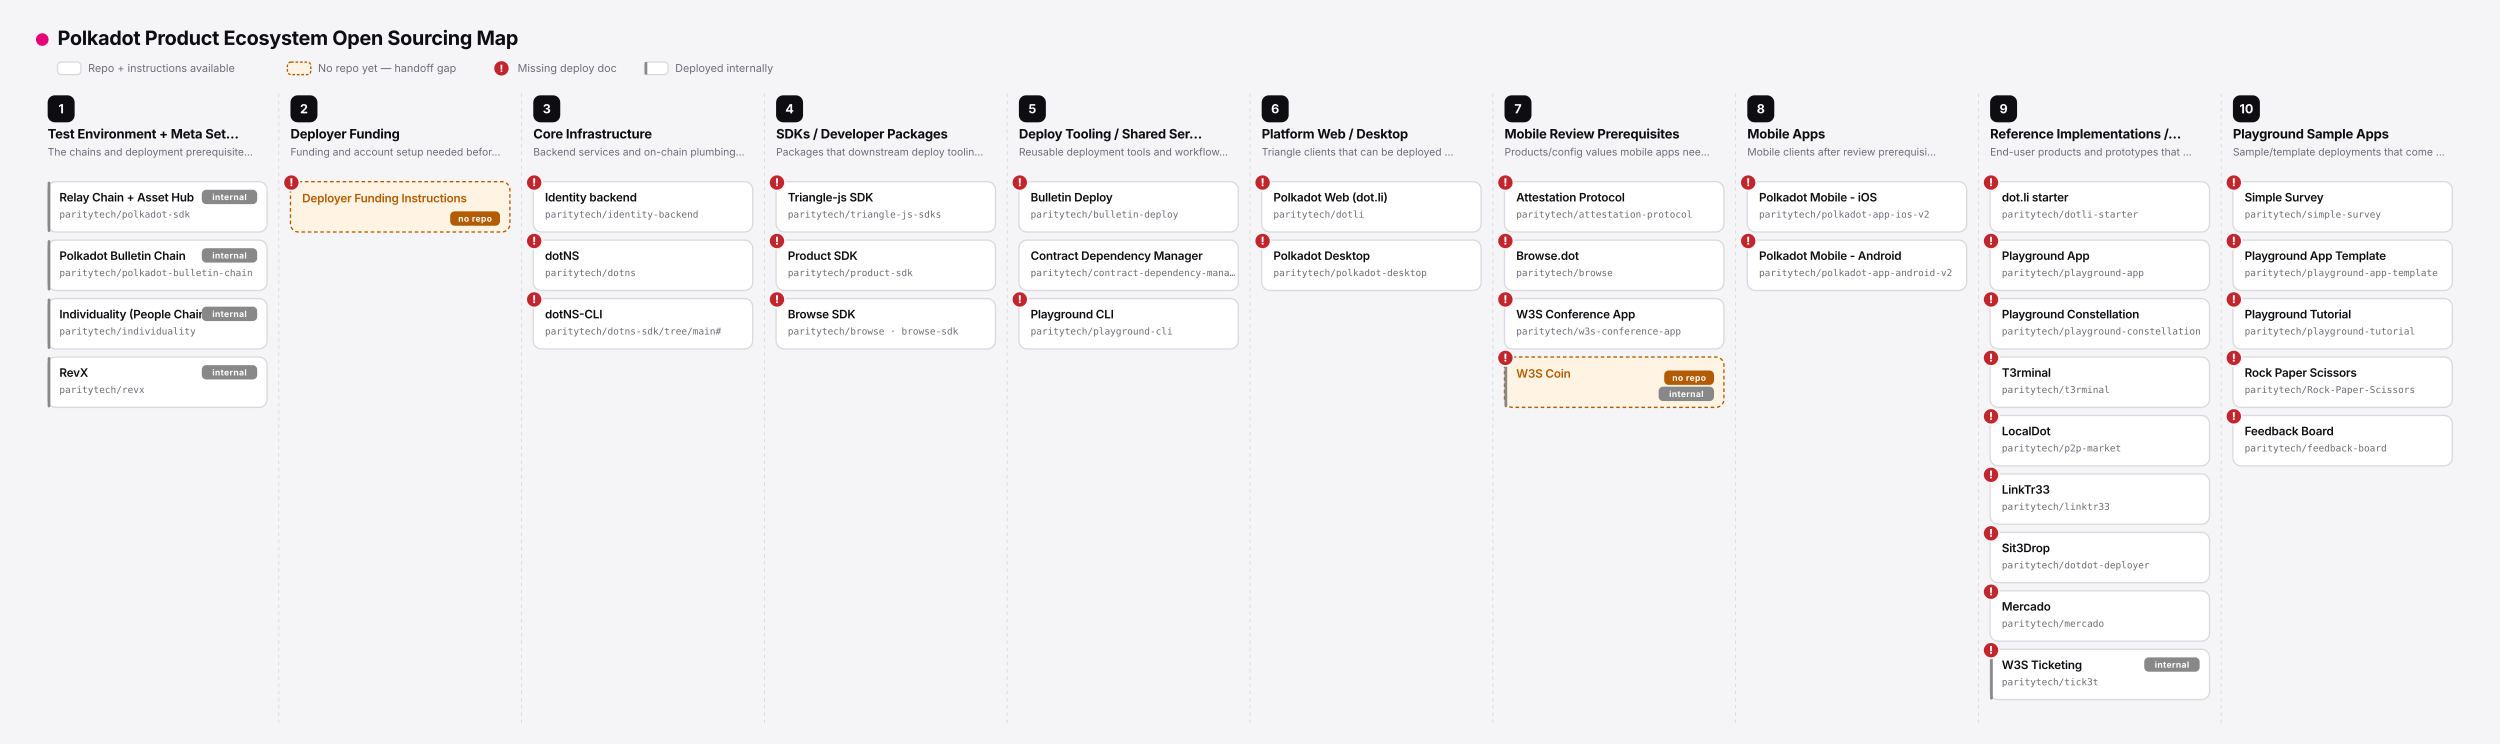
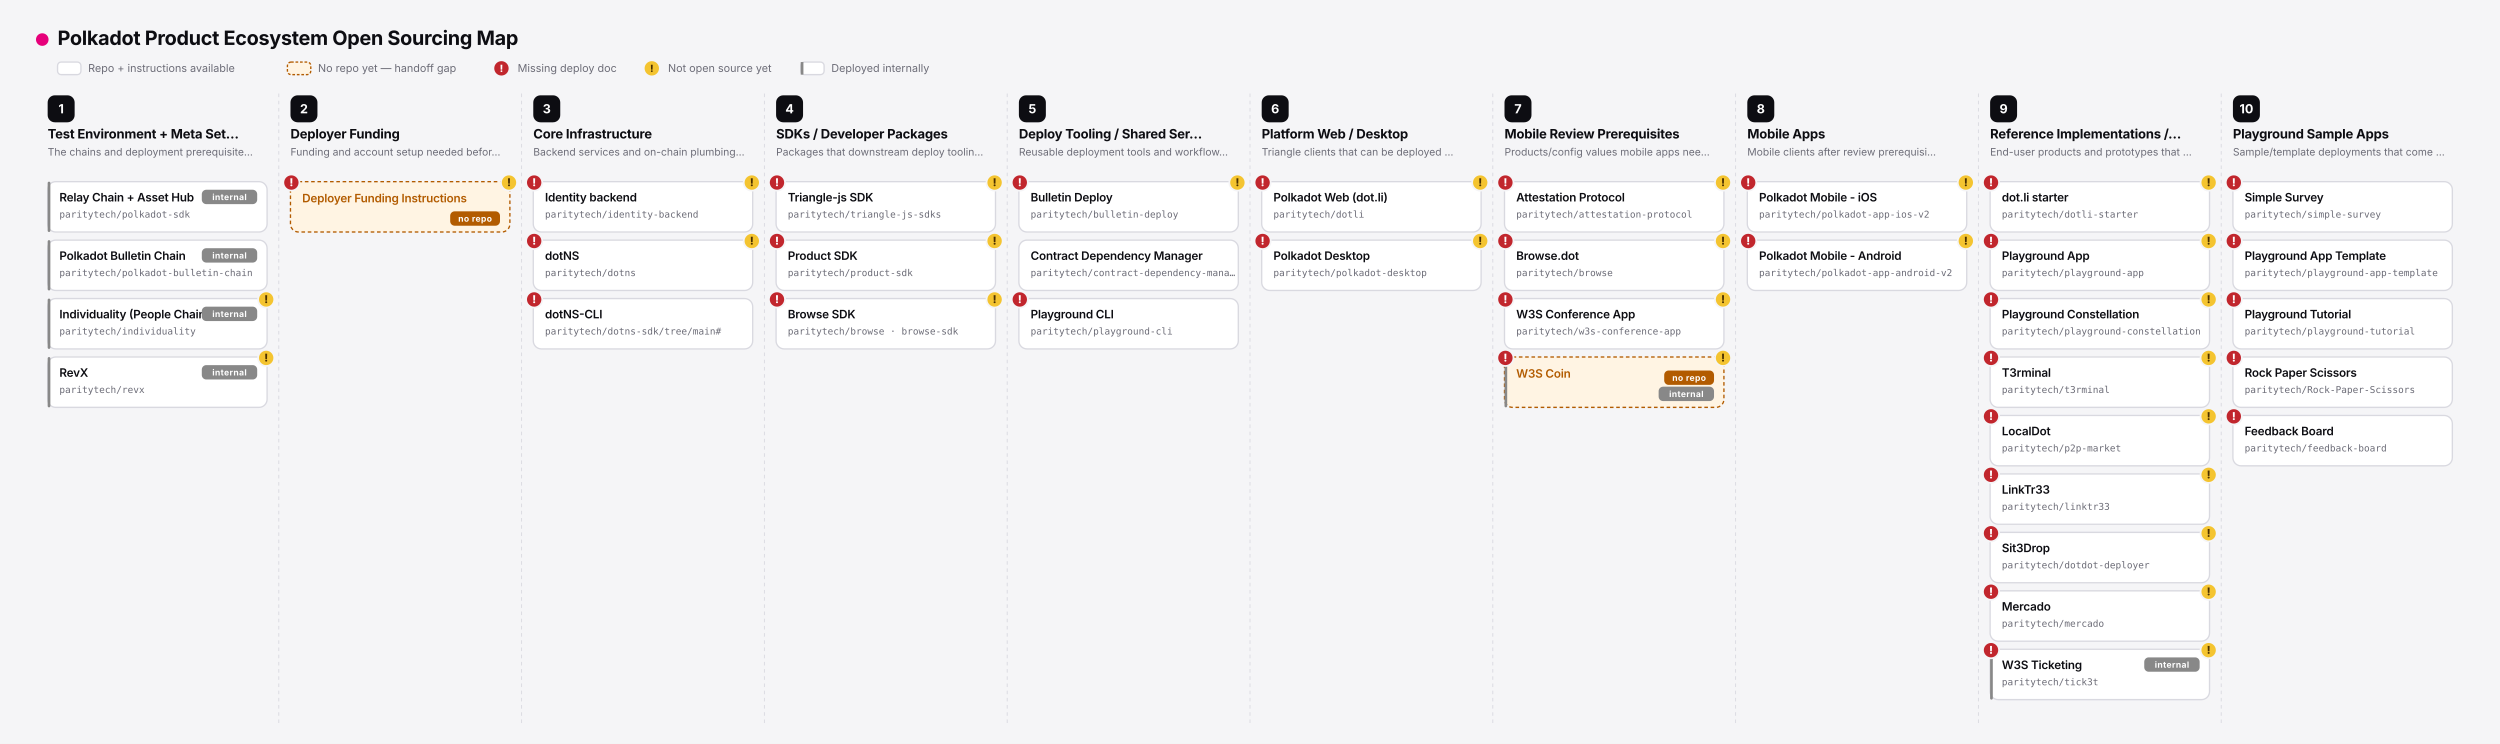
<svg xmlns="http://www.w3.org/2000/svg" xmlns:xlink="http://www.w3.org/1999/xlink" width="2780" height="827" viewBox="0 0 2780 827" font-family="-apple-system, BlinkMacSystemFont, 'Segoe UI', Inter, Roboto, Helvetica, Arial, sans-serif">
  <rect width="2780" height="827" fill="#f5f5f7" />
  <circle cx="47" cy="44" r="7" fill="#e6007a" />
  <text x="64" y="50" font-size="22" font-weight="700" fill="#0d0d12" letter-spacing="-0.3">Polkadot Product Ecosystem Open Sourcing Map</text>
  <rect x="64" y="69" width="26" height="14" rx="4" fill="#ffffff" stroke="#d9d9e0" stroke-width="1.5" />
  <text x="98" y="80" font-size="12" fill="#6b6b76">Repo + instructions available</text>
  <rect x="319.6" y="69" width="26" height="14" rx="4" fill="#fff4e3" stroke="#b25b00" stroke-width="1.5" stroke-dasharray="3 2" />
  <text x="353.6" y="80" font-size="12" fill="#6b6b76">No repo yet — handoff gap</text>
  <circle cx="557.6" cy="76" r="8" fill="#c1262d" />
  <text x="557.6" y="80" text-anchor="middle" font-size="11" font-weight="800" fill="#fff">!</text>
  <text x="575.6" y="80" font-size="12" fill="#6b6b76">Missing deploy doc</text>
-   <rect x="716.8" y="69" width="26" height="14" rx="4" fill="#ffffff" stroke="#d9d9e0" stroke-width="1.5" />
-   <rect x="716.8" y="69" width="3" height="14" fill="#888888" />
-   <text x="750.8" y="80" font-size="12" fill="#6b6b76">Deployed internally</text>
+   <circle cx="724.8" cy="76" r="8" fill="#f4c430" />
+   <text x="724.8" y="80" text-anchor="middle" font-size="11" font-weight="800" fill="#4a3000">!</text>
+   <text x="742.8" y="80" font-size="12" fill="#6b6b76">Not open source yet</text>
+   <rect x="890.4" y="69" width="26" height="14" rx="4" fill="#ffffff" stroke="#d9d9e0" stroke-width="1.5" />
+   <rect x="890.4" y="69" width="3" height="14" fill="#888888" />
+   <text x="924.4" y="80" font-size="12" fill="#6b6b76">Deployed internally</text>
  <line x1="310" y1="104" x2="310" y2="807" stroke="#d9d9e0" stroke-width="1" stroke-dasharray="4 4" />
  <rect x="53" y="106" width="30" height="30" rx="8" fill="#0d0d12" />
  <text x="68" y="126" text-anchor="middle" font-size="14" font-weight="700" fill="#fff">1</text>
  <text x="53" y="154" font-size="14.5" font-weight="700" fill="#0d0d12" letter-spacing="-0.2">Test Environment + Meta Set…</text>
  <text x="53" y="173" font-size="11.5" fill="#6b6b76">The chains and deployment prerequisite…</text>
  <a xlink:href="https://github.com/paritytech/polkadot-sdk" href="https://github.com/paritytech/polkadot-sdk" target="_blank">
    <rect x="53" y="202" width="244" height="56" rx="9" fill="#ffffff" stroke="#d9d9e0" stroke-width="1.5" />
    <rect x="53" y="202" width="3" height="56" rx="1.5" fill="#888888" />
    <text x="66" y="224" font-size="13" font-weight="600" fill="#0d0d12" letter-spacing="-0.2">Relay Chain + Asset Hub</text>
    <text x="66" y="242" font-size="10.5" font-family="ui-monospace, 'SF Mono', Menlo, monospace" fill="#6b6b76">paritytech/polkadot-sdk</text>
    <rect x="224.4" y="211" width="61.6" height="16" rx="5" fill="#888888" />
    <text x="255.2" y="222.5" text-anchor="middle" font-size="9.5" font-weight="700" fill="#fff" letter-spacing="0.4">internal</text>
  </a>
  <a xlink:href="https://github.com/paritytech/polkadot-bulletin-chain" href="https://github.com/paritytech/polkadot-bulletin-chain" target="_blank">
    <rect x="53" y="267" width="244" height="56" rx="9" fill="#ffffff" stroke="#d9d9e0" stroke-width="1.5" />
    <rect x="53" y="267" width="3" height="56" rx="1.5" fill="#888888" />
    <text x="66" y="289" font-size="13" font-weight="600" fill="#0d0d12" letter-spacing="-0.2">Polkadot Bulletin Chain</text>
    <text x="66" y="307" font-size="10.5" font-family="ui-monospace, 'SF Mono', Menlo, monospace" fill="#6b6b76">paritytech/polkadot-bulletin-chain</text>
    <rect x="224.4" y="276" width="61.6" height="16" rx="5" fill="#888888" />
    <text x="255.2" y="287.5" text-anchor="middle" font-size="9.5" font-weight="700" fill="#fff" letter-spacing="0.4">internal</text>
  </a>
  <a xlink:href="https://github.com/paritytech/individuality" href="https://github.com/paritytech/individuality" target="_blank">
    <rect x="53" y="332" width="244" height="56" rx="9" fill="#ffffff" stroke="#d9d9e0" stroke-width="1.5" />
    <rect x="53" y="332" width="3" height="56" rx="1.5" fill="#888888" />
+     <circle cx="296" cy="333" r="9" fill="#f4c430" stroke="#f5f5f7" stroke-width="2" />
+     <text x="296" y="337" text-anchor="middle" font-size="12" font-weight="800" fill="#4a3000">!</text>
    <text x="66" y="354" font-size="13" font-weight="600" fill="#0d0d12" letter-spacing="-0.2">Individuality (People Chain)</text>
    <text x="66" y="372" font-size="10.5" font-family="ui-monospace, 'SF Mono', Menlo, monospace" fill="#6b6b76">paritytech/individuality</text>
    <rect x="224.4" y="341" width="61.6" height="16" rx="5" fill="#888888" />
    <text x="255.2" y="352.5" text-anchor="middle" font-size="9.5" font-weight="700" fill="#fff" letter-spacing="0.4">internal</text>
  </a>
  <a xlink:href="https://github.com/paritytech/revx" href="https://github.com/paritytech/revx" target="_blank">
    <rect x="53" y="397" width="244" height="56" rx="9" fill="#ffffff" stroke="#d9d9e0" stroke-width="1.5" />
    <rect x="53" y="397" width="3" height="56" rx="1.5" fill="#888888" />
+     <circle cx="296" cy="398" r="9" fill="#f4c430" stroke="#f5f5f7" stroke-width="2" />
+     <text x="296" y="402" text-anchor="middle" font-size="12" font-weight="800" fill="#4a3000">!</text>
    <text x="66" y="419" font-size="13" font-weight="600" fill="#0d0d12" letter-spacing="-0.2">RevX</text>
    <text x="66" y="437" font-size="10.5" font-family="ui-monospace, 'SF Mono', Menlo, monospace" fill="#6b6b76">paritytech/revx</text>
    <rect x="224.4" y="406" width="61.6" height="16" rx="5" fill="#888888" />
    <text x="255.2" y="417.5" text-anchor="middle" font-size="9.5" font-weight="700" fill="#fff" letter-spacing="0.4">internal</text>
  </a>
  <line x1="580" y1="104" x2="580" y2="807" stroke="#d9d9e0" stroke-width="1" stroke-dasharray="4 4" />
  <rect x="323" y="106" width="30" height="30" rx="8" fill="#0d0d12" />
  <text x="338" y="126" text-anchor="middle" font-size="14" font-weight="700" fill="#fff">2</text>
  <text x="323" y="154" font-size="14.5" font-weight="700" fill="#0d0d12" letter-spacing="-0.2">Deployer Funding</text>
  <text x="323" y="173" font-size="11.5" fill="#6b6b76">Funding and account setup needed befor…</text>
  <rect x="323" y="202" width="244" height="56" rx="9" fill="#fff4e3" stroke="#b25b00" stroke-width="1.5" stroke-dasharray="4 3" />
  <circle cx="324" cy="203" r="9" fill="#c1262d" stroke="#f5f5f7" stroke-width="2" />
  <text x="324" y="207" text-anchor="middle" font-size="12" font-weight="800" fill="#fff">!</text>
+   <circle cx="566" cy="203" r="9" fill="#f4c430" stroke="#f5f5f7" stroke-width="2" />
+   <text x="566" y="207" text-anchor="middle" font-size="12" font-weight="800" fill="#4a3000">!</text>
  <text x="336" y="225" font-size="13" font-weight="600" fill="#b25b00" letter-spacing="-0.2">Deployer Funding Instructions</text>
  <rect x="500.6" y="235" width="55.4" height="16" rx="5" fill="#b25b00" />
  <text x="528.3" y="246.5" text-anchor="middle" font-size="9.5" font-weight="700" fill="#fff" letter-spacing="0.4">no repo</text>
  <line x1="850" y1="104" x2="850" y2="807" stroke="#d9d9e0" stroke-width="1" stroke-dasharray="4 4" />
  <rect x="593" y="106" width="30" height="30" rx="8" fill="#0d0d12" />
  <text x="608" y="126" text-anchor="middle" font-size="14" font-weight="700" fill="#fff">3</text>
  <text x="593" y="154" font-size="14.5" font-weight="700" fill="#0d0d12" letter-spacing="-0.2">Core Infrastructure</text>
  <text x="593" y="173" font-size="11.5" fill="#6b6b76">Backend services and on-chain plumbing…</text>
  <a xlink:href="https://github.com/paritytech/identity-backend" href="https://github.com/paritytech/identity-backend" target="_blank">
    <rect x="593" y="202" width="244" height="56" rx="9" fill="#ffffff" stroke="#d9d9e0" stroke-width="1.5" />
    <circle cx="594" cy="203" r="9" fill="#c1262d" stroke="#f5f5f7" stroke-width="2" />
    <text x="594" y="207" text-anchor="middle" font-size="12" font-weight="800" fill="#fff">!</text>
+     <circle cx="836" cy="203" r="9" fill="#f4c430" stroke="#f5f5f7" stroke-width="2" />
+     <text x="836" y="207" text-anchor="middle" font-size="12" font-weight="800" fill="#4a3000">!</text>
    <text x="606" y="224" font-size="13" font-weight="600" fill="#0d0d12" letter-spacing="-0.2">Identity backend</text>
    <text x="606" y="242" font-size="10.5" font-family="ui-monospace, 'SF Mono', Menlo, monospace" fill="#6b6b76">paritytech/identity-backend</text>
  </a>
  <a xlink:href="https://github.com/paritytech/dotns" href="https://github.com/paritytech/dotns" target="_blank">
    <rect x="593" y="267" width="244" height="56" rx="9" fill="#ffffff" stroke="#d9d9e0" stroke-width="1.5" />
    <circle cx="594" cy="268" r="9" fill="#c1262d" stroke="#f5f5f7" stroke-width="2" />
    <text x="594" y="272" text-anchor="middle" font-size="12" font-weight="800" fill="#fff">!</text>
+     <circle cx="836" cy="268" r="9" fill="#f4c430" stroke="#f5f5f7" stroke-width="2" />
+     <text x="836" y="272" text-anchor="middle" font-size="12" font-weight="800" fill="#4a3000">!</text>
    <text x="606" y="289" font-size="13" font-weight="600" fill="#0d0d12" letter-spacing="-0.2">dotNS</text>
    <text x="606" y="307" font-size="10.5" font-family="ui-monospace, 'SF Mono', Menlo, monospace" fill="#6b6b76">paritytech/dotns</text>
  </a>
  <a xlink:href="https://github.com/paritytech/dotns-sdk/tree/main#" href="https://github.com/paritytech/dotns-sdk/tree/main#" target="_blank">
    <rect x="593" y="332" width="244" height="56" rx="9" fill="#ffffff" stroke="#d9d9e0" stroke-width="1.5" />
    <circle cx="594" cy="333" r="9" fill="#c1262d" stroke="#f5f5f7" stroke-width="2" />
    <text x="594" y="337" text-anchor="middle" font-size="12" font-weight="800" fill="#fff">!</text>
    <text x="606" y="354" font-size="13" font-weight="600" fill="#0d0d12" letter-spacing="-0.2">dotNS-CLI</text>
    <text x="606" y="372" font-size="10.5" font-family="ui-monospace, 'SF Mono', Menlo, monospace" fill="#6b6b76">paritytech/dotns-sdk/tree/main#</text>
  </a>
  <line x1="1120" y1="104" x2="1120" y2="807" stroke="#d9d9e0" stroke-width="1" stroke-dasharray="4 4" />
  <rect x="863" y="106" width="30" height="30" rx="8" fill="#0d0d12" />
  <text x="878" y="126" text-anchor="middle" font-size="14" font-weight="700" fill="#fff">4</text>
  <text x="863" y="154" font-size="14.5" font-weight="700" fill="#0d0d12" letter-spacing="-0.2">SDKs / Developer Packages</text>
  <text x="863" y="173" font-size="11.5" fill="#6b6b76">Packages that downstream deploy toolin…</text>
  <a xlink:href="https://github.com/paritytech/triangle-js-sdks" href="https://github.com/paritytech/triangle-js-sdks" target="_blank">
    <rect x="863" y="202" width="244" height="56" rx="9" fill="#ffffff" stroke="#d9d9e0" stroke-width="1.5" />
    <circle cx="864" cy="203" r="9" fill="#c1262d" stroke="#f5f5f7" stroke-width="2" />
    <text x="864" y="207" text-anchor="middle" font-size="12" font-weight="800" fill="#fff">!</text>
+     <circle cx="1106" cy="203" r="9" fill="#f4c430" stroke="#f5f5f7" stroke-width="2" />
+     <text x="1106" y="207" text-anchor="middle" font-size="12" font-weight="800" fill="#4a3000">!</text>
    <text x="876" y="224" font-size="13" font-weight="600" fill="#0d0d12" letter-spacing="-0.2">Triangle-js SDK</text>
    <text x="876" y="242" font-size="10.5" font-family="ui-monospace, 'SF Mono', Menlo, monospace" fill="#6b6b76">paritytech/triangle-js-sdks</text>
  </a>
  <a xlink:href="https://github.com/paritytech/product-sdk" href="https://github.com/paritytech/product-sdk" target="_blank">
    <rect x="863" y="267" width="244" height="56" rx="9" fill="#ffffff" stroke="#d9d9e0" stroke-width="1.5" />
    <circle cx="864" cy="268" r="9" fill="#c1262d" stroke="#f5f5f7" stroke-width="2" />
    <text x="864" y="272" text-anchor="middle" font-size="12" font-weight="800" fill="#fff">!</text>
+     <circle cx="1106" cy="268" r="9" fill="#f4c430" stroke="#f5f5f7" stroke-width="2" />
+     <text x="1106" y="272" text-anchor="middle" font-size="12" font-weight="800" fill="#4a3000">!</text>
    <text x="876" y="289" font-size="13" font-weight="600" fill="#0d0d12" letter-spacing="-0.2">Product SDK</text>
    <text x="876" y="307" font-size="10.5" font-family="ui-monospace, 'SF Mono', Menlo, monospace" fill="#6b6b76">paritytech/product-sdk</text>
  </a>
  <a xlink:href="https://github.com/paritytech/browse/tree/main/packages/browse-sdk" href="https://github.com/paritytech/browse/tree/main/packages/browse-sdk" target="_blank">
    <rect x="863" y="332" width="244" height="56" rx="9" fill="#ffffff" stroke="#d9d9e0" stroke-width="1.5" />
    <circle cx="864" cy="333" r="9" fill="#c1262d" stroke="#f5f5f7" stroke-width="2" />
    <text x="864" y="337" text-anchor="middle" font-size="12" font-weight="800" fill="#fff">!</text>
+     <circle cx="1106" cy="333" r="9" fill="#f4c430" stroke="#f5f5f7" stroke-width="2" />
+     <text x="1106" y="337" text-anchor="middle" font-size="12" font-weight="800" fill="#4a3000">!</text>
    <text x="876" y="354" font-size="13" font-weight="600" fill="#0d0d12" letter-spacing="-0.2">Browse SDK</text>
    <text x="876" y="372" font-size="10.5" font-family="ui-monospace, 'SF Mono', Menlo, monospace" fill="#6b6b76">paritytech/browse · browse-sdk</text>
  </a>
  <line x1="1390" y1="104" x2="1390" y2="807" stroke="#d9d9e0" stroke-width="1" stroke-dasharray="4 4" />
  <rect x="1133" y="106" width="30" height="30" rx="8" fill="#0d0d12" />
  <text x="1148" y="126" text-anchor="middle" font-size="14" font-weight="700" fill="#fff">5</text>
  <text x="1133" y="154" font-size="14.5" font-weight="700" fill="#0d0d12" letter-spacing="-0.2">Deploy Tooling / Shared Ser…</text>
  <text x="1133" y="173" font-size="11.5" fill="#6b6b76">Reusable deployment tools and workflow…</text>
  <a xlink:href="https://github.com/paritytech/bulletin-deploy" href="https://github.com/paritytech/bulletin-deploy" target="_blank">
    <rect x="1133" y="202" width="244" height="56" rx="9" fill="#ffffff" stroke="#d9d9e0" stroke-width="1.5" />
    <circle cx="1134" cy="203" r="9" fill="#c1262d" stroke="#f5f5f7" stroke-width="2" />
    <text x="1134" y="207" text-anchor="middle" font-size="12" font-weight="800" fill="#fff">!</text>
+     <circle cx="1376" cy="203" r="9" fill="#f4c430" stroke="#f5f5f7" stroke-width="2" />
+     <text x="1376" y="207" text-anchor="middle" font-size="12" font-weight="800" fill="#4a3000">!</text>
    <text x="1146" y="224" font-size="13" font-weight="600" fill="#0d0d12" letter-spacing="-0.2">Bulletin Deploy</text>
    <text x="1146" y="242" font-size="10.5" font-family="ui-monospace, 'SF Mono', Menlo, monospace" fill="#6b6b76">paritytech/bulletin-deploy</text>
  </a>
  <a xlink:href="https://github.com/paritytech/contract-dependency-manager/blob/main/DEPLOY_DOC.md" href="https://github.com/paritytech/contract-dependency-manager/blob/main/DEPLOY_DOC.md" target="_blank">
    <rect x="1133" y="267" width="244" height="56" rx="9" fill="#ffffff" stroke="#d9d9e0" stroke-width="1.5" />
    <text x="1146" y="289" font-size="13" font-weight="600" fill="#0d0d12" letter-spacing="-0.2">Contract Dependency Manager</text>
    <text x="1146" y="307" font-size="10.5" font-family="ui-monospace, 'SF Mono', Menlo, monospace" fill="#6b6b76">paritytech/contract-dependency-mana…</text>
  </a>
  <a xlink:href="https://github.com/paritytech/playground-cli" href="https://github.com/paritytech/playground-cli" target="_blank">
    <rect x="1133" y="332" width="244" height="56" rx="9" fill="#ffffff" stroke="#d9d9e0" stroke-width="1.5" />
    <circle cx="1134" cy="333" r="9" fill="#c1262d" stroke="#f5f5f7" stroke-width="2" />
    <text x="1134" y="337" text-anchor="middle" font-size="12" font-weight="800" fill="#fff">!</text>
    <text x="1146" y="354" font-size="13" font-weight="600" fill="#0d0d12" letter-spacing="-0.2">Playground CLI</text>
    <text x="1146" y="372" font-size="10.5" font-family="ui-monospace, 'SF Mono', Menlo, monospace" fill="#6b6b76">paritytech/playground-cli</text>
  </a>
  <line x1="1660" y1="104" x2="1660" y2="807" stroke="#d9d9e0" stroke-width="1" stroke-dasharray="4 4" />
  <rect x="1403" y="106" width="30" height="30" rx="8" fill="#0d0d12" />
  <text x="1418" y="126" text-anchor="middle" font-size="14" font-weight="700" fill="#fff">6</text>
  <text x="1403" y="154" font-size="14.5" font-weight="700" fill="#0d0d12" letter-spacing="-0.2">Platform Web / Desktop</text>
  <text x="1403" y="173" font-size="11.5" fill="#6b6b76">Triangle clients that can be deployed …</text>
  <a xlink:href="https://github.com/paritytech/dotli" href="https://github.com/paritytech/dotli" target="_blank">
    <rect x="1403" y="202" width="244" height="56" rx="9" fill="#ffffff" stroke="#d9d9e0" stroke-width="1.5" />
    <circle cx="1404" cy="203" r="9" fill="#c1262d" stroke="#f5f5f7" stroke-width="2" />
    <text x="1404" y="207" text-anchor="middle" font-size="12" font-weight="800" fill="#fff">!</text>
+     <circle cx="1646" cy="203" r="9" fill="#f4c430" stroke="#f5f5f7" stroke-width="2" />
+     <text x="1646" y="207" text-anchor="middle" font-size="12" font-weight="800" fill="#4a3000">!</text>
    <text x="1416" y="224" font-size="13" font-weight="600" fill="#0d0d12" letter-spacing="-0.2">Polkadot Web (dot.li)</text>
    <text x="1416" y="242" font-size="10.5" font-family="ui-monospace, 'SF Mono', Menlo, monospace" fill="#6b6b76">paritytech/dotli</text>
  </a>
  <a xlink:href="https://github.com/paritytech/polkadot-desktop" href="https://github.com/paritytech/polkadot-desktop" target="_blank">
    <rect x="1403" y="267" width="244" height="56" rx="9" fill="#ffffff" stroke="#d9d9e0" stroke-width="1.5" />
    <circle cx="1404" cy="268" r="9" fill="#c1262d" stroke="#f5f5f7" stroke-width="2" />
    <text x="1404" y="272" text-anchor="middle" font-size="12" font-weight="800" fill="#fff">!</text>
+     <circle cx="1646" cy="268" r="9" fill="#f4c430" stroke="#f5f5f7" stroke-width="2" />
+     <text x="1646" y="272" text-anchor="middle" font-size="12" font-weight="800" fill="#4a3000">!</text>
    <text x="1416" y="289" font-size="13" font-weight="600" fill="#0d0d12" letter-spacing="-0.2">Polkadot Desktop</text>
    <text x="1416" y="307" font-size="10.5" font-family="ui-monospace, 'SF Mono', Menlo, monospace" fill="#6b6b76">paritytech/polkadot-desktop</text>
  </a>
  <line x1="1930" y1="104" x2="1930" y2="807" stroke="#d9d9e0" stroke-width="1" stroke-dasharray="4 4" />
  <rect x="1673" y="106" width="30" height="30" rx="8" fill="#0d0d12" />
  <text x="1688" y="126" text-anchor="middle" font-size="14" font-weight="700" fill="#fff">7</text>
  <text x="1673" y="154" font-size="14.5" font-weight="700" fill="#0d0d12" letter-spacing="-0.2">Mobile Review Prerequisites</text>
  <text x="1673" y="173" font-size="11.5" fill="#6b6b76">Products/config values mobile apps nee…</text>
  <a xlink:href="https://github.com/paritytech/attestation-protocol" href="https://github.com/paritytech/attestation-protocol" target="_blank">
    <rect x="1673" y="202" width="244" height="56" rx="9" fill="#ffffff" stroke="#d9d9e0" stroke-width="1.5" />
    <circle cx="1674" cy="203" r="9" fill="#c1262d" stroke="#f5f5f7" stroke-width="2" />
    <text x="1674" y="207" text-anchor="middle" font-size="12" font-weight="800" fill="#fff">!</text>
+     <circle cx="1916" cy="203" r="9" fill="#f4c430" stroke="#f5f5f7" stroke-width="2" />
+     <text x="1916" y="207" text-anchor="middle" font-size="12" font-weight="800" fill="#4a3000">!</text>
    <text x="1686" y="224" font-size="13" font-weight="600" fill="#0d0d12" letter-spacing="-0.2">Attestation Protocol</text>
    <text x="1686" y="242" font-size="10.5" font-family="ui-monospace, 'SF Mono', Menlo, monospace" fill="#6b6b76">paritytech/attestation-protocol</text>
  </a>
  <a xlink:href="https://github.com/paritytech/browse" href="https://github.com/paritytech/browse" target="_blank">
    <rect x="1673" y="267" width="244" height="56" rx="9" fill="#ffffff" stroke="#d9d9e0" stroke-width="1.5" />
    <circle cx="1674" cy="268" r="9" fill="#c1262d" stroke="#f5f5f7" stroke-width="2" />
    <text x="1674" y="272" text-anchor="middle" font-size="12" font-weight="800" fill="#fff">!</text>
+     <circle cx="1916" cy="268" r="9" fill="#f4c430" stroke="#f5f5f7" stroke-width="2" />
+     <text x="1916" y="272" text-anchor="middle" font-size="12" font-weight="800" fill="#4a3000">!</text>
    <text x="1686" y="289" font-size="13" font-weight="600" fill="#0d0d12" letter-spacing="-0.2">Browse.dot</text>
    <text x="1686" y="307" font-size="10.5" font-family="ui-monospace, 'SF Mono', Menlo, monospace" fill="#6b6b76">paritytech/browse</text>
  </a>
  <a xlink:href="https://github.com/paritytech/w3s-conference-app" href="https://github.com/paritytech/w3s-conference-app" target="_blank">
    <rect x="1673" y="332" width="244" height="56" rx="9" fill="#ffffff" stroke="#d9d9e0" stroke-width="1.5" />
    <circle cx="1674" cy="333" r="9" fill="#c1262d" stroke="#f5f5f7" stroke-width="2" />
    <text x="1674" y="337" text-anchor="middle" font-size="12" font-weight="800" fill="#fff">!</text>
+     <circle cx="1916" cy="333" r="9" fill="#f4c430" stroke="#f5f5f7" stroke-width="2" />
+     <text x="1916" y="337" text-anchor="middle" font-size="12" font-weight="800" fill="#4a3000">!</text>
    <text x="1686" y="354" font-size="13" font-weight="600" fill="#0d0d12" letter-spacing="-0.2">W3S Conference App</text>
    <text x="1686" y="372" font-size="10.5" font-family="ui-monospace, 'SF Mono', Menlo, monospace" fill="#6b6b76">paritytech/w3s-conference-app</text>
  </a>
  <rect x="1673" y="397" width="244" height="56" rx="9" fill="#fff4e3" stroke="#b25b00" stroke-width="1.5" stroke-dasharray="4 3" />
  <rect x="1673" y="397" width="3" height="56" rx="1.5" fill="#888888" />
  <circle cx="1674" cy="398" r="9" fill="#c1262d" stroke="#f5f5f7" stroke-width="2" />
  <text x="1674" y="402" text-anchor="middle" font-size="12" font-weight="800" fill="#fff">!</text>
+   <circle cx="1916" cy="398" r="9" fill="#f4c430" stroke="#f5f5f7" stroke-width="2" />
+   <text x="1916" y="402" text-anchor="middle" font-size="12" font-weight="800" fill="#4a3000">!</text>
  <text x="1686" y="420" font-size="13" font-weight="600" fill="#b25b00" letter-spacing="-0.2">W3S Coin</text>
  <rect x="1850.6" y="412" width="55.4" height="16" rx="5" fill="#b25b00" />
  <text x="1878.3" y="423.5" text-anchor="middle" font-size="9.5" font-weight="700" fill="#fff" letter-spacing="0.4">no repo</text>
  <rect x="1844.4" y="430" width="61.6" height="16" rx="5" fill="#888888" />
  <text x="1875.2" y="441.5" text-anchor="middle" font-size="9.5" font-weight="700" fill="#fff" letter-spacing="0.4">internal</text>
  <line x1="2200" y1="104" x2="2200" y2="807" stroke="#d9d9e0" stroke-width="1" stroke-dasharray="4 4" />
  <rect x="1943" y="106" width="30" height="30" rx="8" fill="#0d0d12" />
  <text x="1958" y="126" text-anchor="middle" font-size="14" font-weight="700" fill="#fff">8</text>
  <text x="1943" y="154" font-size="14.5" font-weight="700" fill="#0d0d12" letter-spacing="-0.2">Mobile Apps</text>
  <text x="1943" y="173" font-size="11.5" fill="#6b6b76">Mobile clients after review prerequisi…</text>
  <a xlink:href="https://github.com/paritytech/polkadot-app-ios-v2" href="https://github.com/paritytech/polkadot-app-ios-v2" target="_blank">
    <rect x="1943" y="202" width="244" height="56" rx="9" fill="#ffffff" stroke="#d9d9e0" stroke-width="1.5" />
    <circle cx="1944" cy="203" r="9" fill="#c1262d" stroke="#f5f5f7" stroke-width="2" />
    <text x="1944" y="207" text-anchor="middle" font-size="12" font-weight="800" fill="#fff">!</text>
+     <circle cx="2186" cy="203" r="9" fill="#f4c430" stroke="#f5f5f7" stroke-width="2" />
+     <text x="2186" y="207" text-anchor="middle" font-size="12" font-weight="800" fill="#4a3000">!</text>
    <text x="1956" y="224" font-size="13" font-weight="600" fill="#0d0d12" letter-spacing="-0.2">Polkadot Mobile - iOS</text>
    <text x="1956" y="242" font-size="10.5" font-family="ui-monospace, 'SF Mono', Menlo, monospace" fill="#6b6b76">paritytech/polkadot-app-ios-v2</text>
  </a>
  <a xlink:href="https://github.com/paritytech/polkadot-app-android-v2" href="https://github.com/paritytech/polkadot-app-android-v2" target="_blank">
    <rect x="1943" y="267" width="244" height="56" rx="9" fill="#ffffff" stroke="#d9d9e0" stroke-width="1.5" />
    <circle cx="1944" cy="268" r="9" fill="#c1262d" stroke="#f5f5f7" stroke-width="2" />
    <text x="1944" y="272" text-anchor="middle" font-size="12" font-weight="800" fill="#fff">!</text>
+     <circle cx="2186" cy="268" r="9" fill="#f4c430" stroke="#f5f5f7" stroke-width="2" />
+     <text x="2186" y="272" text-anchor="middle" font-size="12" font-weight="800" fill="#4a3000">!</text>
    <text x="1956" y="289" font-size="13" font-weight="600" fill="#0d0d12" letter-spacing="-0.2">Polkadot Mobile - Android</text>
    <text x="1956" y="307" font-size="10.5" font-family="ui-monospace, 'SF Mono', Menlo, monospace" fill="#6b6b76">paritytech/polkadot-app-android-v2</text>
  </a>
  <line x1="2470" y1="104" x2="2470" y2="807" stroke="#d9d9e0" stroke-width="1" stroke-dasharray="4 4" />
  <rect x="2213" y="106" width="30" height="30" rx="8" fill="#0d0d12" />
  <text x="2228" y="126" text-anchor="middle" font-size="14" font-weight="700" fill="#fff">9</text>
  <text x="2213" y="154" font-size="14.5" font-weight="700" fill="#0d0d12" letter-spacing="-0.2">Reference Implementations /…</text>
  <text x="2213" y="173" font-size="11.5" fill="#6b6b76">End-user products and prototypes that …</text>
  <a xlink:href="https://github.com/paritytech/dotli-starter" href="https://github.com/paritytech/dotli-starter" target="_blank">
    <rect x="2213" y="202" width="244" height="56" rx="9" fill="#ffffff" stroke="#d9d9e0" stroke-width="1.5" />
    <circle cx="2214" cy="203" r="9" fill="#c1262d" stroke="#f5f5f7" stroke-width="2" />
    <text x="2214" y="207" text-anchor="middle" font-size="12" font-weight="800" fill="#fff">!</text>
+     <circle cx="2456" cy="203" r="9" fill="#f4c430" stroke="#f5f5f7" stroke-width="2" />
+     <text x="2456" y="207" text-anchor="middle" font-size="12" font-weight="800" fill="#4a3000">!</text>
    <text x="2226" y="224" font-size="13" font-weight="600" fill="#0d0d12" letter-spacing="-0.2">dot.li starter</text>
    <text x="2226" y="242" font-size="10.5" font-family="ui-monospace, 'SF Mono', Menlo, monospace" fill="#6b6b76">paritytech/dotli-starter</text>
  </a>
  <a xlink:href="https://github.com/paritytech/playground-app" href="https://github.com/paritytech/playground-app" target="_blank">
    <rect x="2213" y="267" width="244" height="56" rx="9" fill="#ffffff" stroke="#d9d9e0" stroke-width="1.5" />
    <circle cx="2214" cy="268" r="9" fill="#c1262d" stroke="#f5f5f7" stroke-width="2" />
    <text x="2214" y="272" text-anchor="middle" font-size="12" font-weight="800" fill="#fff">!</text>
+     <circle cx="2456" cy="268" r="9" fill="#f4c430" stroke="#f5f5f7" stroke-width="2" />
+     <text x="2456" y="272" text-anchor="middle" font-size="12" font-weight="800" fill="#4a3000">!</text>
    <text x="2226" y="289" font-size="13" font-weight="600" fill="#0d0d12" letter-spacing="-0.2">Playground App</text>
    <text x="2226" y="307" font-size="10.5" font-family="ui-monospace, 'SF Mono', Menlo, monospace" fill="#6b6b76">paritytech/playground-app</text>
  </a>
  <a xlink:href="https://github.com/paritytech/playground-constellation" href="https://github.com/paritytech/playground-constellation" target="_blank">
    <rect x="2213" y="332" width="244" height="56" rx="9" fill="#ffffff" stroke="#d9d9e0" stroke-width="1.5" />
    <circle cx="2214" cy="333" r="9" fill="#c1262d" stroke="#f5f5f7" stroke-width="2" />
    <text x="2214" y="337" text-anchor="middle" font-size="12" font-weight="800" fill="#fff">!</text>
+     <circle cx="2456" cy="333" r="9" fill="#f4c430" stroke="#f5f5f7" stroke-width="2" />
+     <text x="2456" y="337" text-anchor="middle" font-size="12" font-weight="800" fill="#4a3000">!</text>
    <text x="2226" y="354" font-size="13" font-weight="600" fill="#0d0d12" letter-spacing="-0.2">Playground Constellation</text>
    <text x="2226" y="372" font-size="10.5" font-family="ui-monospace, 'SF Mono', Menlo, monospace" fill="#6b6b76">paritytech/playground-constellation</text>
  </a>
  <a xlink:href="https://github.com/paritytech/t3rminal" href="https://github.com/paritytech/t3rminal" target="_blank">
    <rect x="2213" y="397" width="244" height="56" rx="9" fill="#ffffff" stroke="#d9d9e0" stroke-width="1.5" />
    <circle cx="2214" cy="398" r="9" fill="#c1262d" stroke="#f5f5f7" stroke-width="2" />
    <text x="2214" y="402" text-anchor="middle" font-size="12" font-weight="800" fill="#fff">!</text>
+     <circle cx="2456" cy="398" r="9" fill="#f4c430" stroke="#f5f5f7" stroke-width="2" />
+     <text x="2456" y="402" text-anchor="middle" font-size="12" font-weight="800" fill="#4a3000">!</text>
    <text x="2226" y="419" font-size="13" font-weight="600" fill="#0d0d12" letter-spacing="-0.2">T3rminal</text>
    <text x="2226" y="437" font-size="10.5" font-family="ui-monospace, 'SF Mono', Menlo, monospace" fill="#6b6b76">paritytech/t3rminal</text>
  </a>
  <a xlink:href="https://github.com/paritytech/p2p-market" href="https://github.com/paritytech/p2p-market" target="_blank">
    <rect x="2213" y="462" width="244" height="56" rx="9" fill="#ffffff" stroke="#d9d9e0" stroke-width="1.5" />
    <circle cx="2214" cy="463" r="9" fill="#c1262d" stroke="#f5f5f7" stroke-width="2" />
    <text x="2214" y="467" text-anchor="middle" font-size="12" font-weight="800" fill="#fff">!</text>
+     <circle cx="2456" cy="463" r="9" fill="#f4c430" stroke="#f5f5f7" stroke-width="2" />
+     <text x="2456" y="467" text-anchor="middle" font-size="12" font-weight="800" fill="#4a3000">!</text>
    <text x="2226" y="484" font-size="13" font-weight="600" fill="#0d0d12" letter-spacing="-0.2">LocalDot</text>
    <text x="2226" y="502" font-size="10.5" font-family="ui-monospace, 'SF Mono', Menlo, monospace" fill="#6b6b76">paritytech/p2p-market</text>
  </a>
  <a xlink:href="https://github.com/paritytech/linktr33" href="https://github.com/paritytech/linktr33" target="_blank">
    <rect x="2213" y="527" width="244" height="56" rx="9" fill="#ffffff" stroke="#d9d9e0" stroke-width="1.5" />
    <circle cx="2214" cy="528" r="9" fill="#c1262d" stroke="#f5f5f7" stroke-width="2" />
    <text x="2214" y="532" text-anchor="middle" font-size="12" font-weight="800" fill="#fff">!</text>
+     <circle cx="2456" cy="528" r="9" fill="#f4c430" stroke="#f5f5f7" stroke-width="2" />
+     <text x="2456" y="532" text-anchor="middle" font-size="12" font-weight="800" fill="#4a3000">!</text>
    <text x="2226" y="549" font-size="13" font-weight="600" fill="#0d0d12" letter-spacing="-0.2">LinkTr33</text>
    <text x="2226" y="567" font-size="10.5" font-family="ui-monospace, 'SF Mono', Menlo, monospace" fill="#6b6b76">paritytech/linktr33</text>
  </a>
  <a xlink:href="https://github.com/paritytech/dotdot-deployer" href="https://github.com/paritytech/dotdot-deployer" target="_blank">
    <rect x="2213" y="592" width="244" height="56" rx="9" fill="#ffffff" stroke="#d9d9e0" stroke-width="1.5" />
    <circle cx="2214" cy="593" r="9" fill="#c1262d" stroke="#f5f5f7" stroke-width="2" />
    <text x="2214" y="597" text-anchor="middle" font-size="12" font-weight="800" fill="#fff">!</text>
+     <circle cx="2456" cy="593" r="9" fill="#f4c430" stroke="#f5f5f7" stroke-width="2" />
+     <text x="2456" y="597" text-anchor="middle" font-size="12" font-weight="800" fill="#4a3000">!</text>
    <text x="2226" y="614" font-size="13" font-weight="600" fill="#0d0d12" letter-spacing="-0.2">Sit3Drop</text>
    <text x="2226" y="632" font-size="10.5" font-family="ui-monospace, 'SF Mono', Menlo, monospace" fill="#6b6b76">paritytech/dotdot-deployer</text>
  </a>
  <a xlink:href="https://github.com/paritytech/mercado" href="https://github.com/paritytech/mercado" target="_blank">
    <rect x="2213" y="657" width="244" height="56" rx="9" fill="#ffffff" stroke="#d9d9e0" stroke-width="1.5" />
    <circle cx="2214" cy="658" r="9" fill="#c1262d" stroke="#f5f5f7" stroke-width="2" />
    <text x="2214" y="662" text-anchor="middle" font-size="12" font-weight="800" fill="#fff">!</text>
+     <circle cx="2456" cy="658" r="9" fill="#f4c430" stroke="#f5f5f7" stroke-width="2" />
+     <text x="2456" y="662" text-anchor="middle" font-size="12" font-weight="800" fill="#4a3000">!</text>
    <text x="2226" y="679" font-size="13" font-weight="600" fill="#0d0d12" letter-spacing="-0.2">Mercado</text>
    <text x="2226" y="697" font-size="10.5" font-family="ui-monospace, 'SF Mono', Menlo, monospace" fill="#6b6b76">paritytech/mercado</text>
  </a>
  <a xlink:href="https://github.com/paritytech/tick3t" href="https://github.com/paritytech/tick3t" target="_blank">
    <rect x="2213" y="722" width="244" height="56" rx="9" fill="#ffffff" stroke="#d9d9e0" stroke-width="1.5" />
    <rect x="2213" y="722" width="3" height="56" rx="1.5" fill="#888888" />
    <circle cx="2214" cy="723" r="9" fill="#c1262d" stroke="#f5f5f7" stroke-width="2" />
    <text x="2214" y="727" text-anchor="middle" font-size="12" font-weight="800" fill="#fff">!</text>
+     <circle cx="2456" cy="723" r="9" fill="#f4c430" stroke="#f5f5f7" stroke-width="2" />
+     <text x="2456" y="727" text-anchor="middle" font-size="12" font-weight="800" fill="#4a3000">!</text>
    <text x="2226" y="744" font-size="13" font-weight="600" fill="#0d0d12" letter-spacing="-0.2">W3S Ticketing</text>
    <text x="2226" y="762" font-size="10.5" font-family="ui-monospace, 'SF Mono', Menlo, monospace" fill="#6b6b76">paritytech/tick3t</text>
    <rect x="2384.4" y="731" width="61.6" height="16" rx="5" fill="#888888" />
    <text x="2415.2" y="742.5" text-anchor="middle" font-size="9.5" font-weight="700" fill="#fff" letter-spacing="0.4">internal</text>
  </a>
  <rect x="2483" y="106" width="30" height="30" rx="8" fill="#0d0d12" />
  <text x="2498" y="126" text-anchor="middle" font-size="14" font-weight="700" fill="#fff">10</text>
  <text x="2483" y="154" font-size="14.5" font-weight="700" fill="#0d0d12" letter-spacing="-0.2">Playground Sample Apps</text>
  <text x="2483" y="173" font-size="11.5" fill="#6b6b76">Sample/template deployments that come …</text>
  <a xlink:href="https://github.com/paritytech/simple-survey" href="https://github.com/paritytech/simple-survey" target="_blank">
    <rect x="2483" y="202" width="244" height="56" rx="9" fill="#ffffff" stroke="#d9d9e0" stroke-width="1.5" />
    <circle cx="2484" cy="203" r="9" fill="#c1262d" stroke="#f5f5f7" stroke-width="2" />
    <text x="2484" y="207" text-anchor="middle" font-size="12" font-weight="800" fill="#fff">!</text>
    <text x="2496" y="224" font-size="13" font-weight="600" fill="#0d0d12" letter-spacing="-0.2">Simple Survey</text>
    <text x="2496" y="242" font-size="10.5" font-family="ui-monospace, 'SF Mono', Menlo, monospace" fill="#6b6b76">paritytech/simple-survey</text>
  </a>
  <a xlink:href="https://github.com/paritytech/playground-app-template" href="https://github.com/paritytech/playground-app-template" target="_blank">
    <rect x="2483" y="267" width="244" height="56" rx="9" fill="#ffffff" stroke="#d9d9e0" stroke-width="1.5" />
    <circle cx="2484" cy="268" r="9" fill="#c1262d" stroke="#f5f5f7" stroke-width="2" />
    <text x="2484" y="272" text-anchor="middle" font-size="12" font-weight="800" fill="#fff">!</text>
    <text x="2496" y="289" font-size="13" font-weight="600" fill="#0d0d12" letter-spacing="-0.2">Playground App Template</text>
    <text x="2496" y="307" font-size="10.5" font-family="ui-monospace, 'SF Mono', Menlo, monospace" fill="#6b6b76">paritytech/playground-app-template</text>
  </a>
  <a xlink:href="https://github.com/paritytech/playground-tutorial" href="https://github.com/paritytech/playground-tutorial" target="_blank">
    <rect x="2483" y="332" width="244" height="56" rx="9" fill="#ffffff" stroke="#d9d9e0" stroke-width="1.5" />
    <circle cx="2484" cy="333" r="9" fill="#c1262d" stroke="#f5f5f7" stroke-width="2" />
    <text x="2484" y="337" text-anchor="middle" font-size="12" font-weight="800" fill="#fff">!</text>
    <text x="2496" y="354" font-size="13" font-weight="600" fill="#0d0d12" letter-spacing="-0.2">Playground Tutorial</text>
    <text x="2496" y="372" font-size="10.5" font-family="ui-monospace, 'SF Mono', Menlo, monospace" fill="#6b6b76">paritytech/playground-tutorial</text>
  </a>
  <a xlink:href="https://github.com/paritytech/Rock-Paper-Scissors" href="https://github.com/paritytech/Rock-Paper-Scissors" target="_blank">
    <rect x="2483" y="397" width="244" height="56" rx="9" fill="#ffffff" stroke="#d9d9e0" stroke-width="1.5" />
    <circle cx="2484" cy="398" r="9" fill="#c1262d" stroke="#f5f5f7" stroke-width="2" />
    <text x="2484" y="402" text-anchor="middle" font-size="12" font-weight="800" fill="#fff">!</text>
    <text x="2496" y="419" font-size="13" font-weight="600" fill="#0d0d12" letter-spacing="-0.2">Rock Paper Scissors</text>
    <text x="2496" y="437" font-size="10.5" font-family="ui-monospace, 'SF Mono', Menlo, monospace" fill="#6b6b76">paritytech/Rock-Paper-Scissors</text>
  </a>
  <a xlink:href="https://github.com/paritytech/feedback-board" href="https://github.com/paritytech/feedback-board" target="_blank">
    <rect x="2483" y="462" width="244" height="56" rx="9" fill="#ffffff" stroke="#d9d9e0" stroke-width="1.5" />
    <circle cx="2484" cy="463" r="9" fill="#c1262d" stroke="#f5f5f7" stroke-width="2" />
    <text x="2484" y="467" text-anchor="middle" font-size="12" font-weight="800" fill="#fff">!</text>
    <text x="2496" y="484" font-size="13" font-weight="600" fill="#0d0d12" letter-spacing="-0.2">Feedback Board</text>
    <text x="2496" y="502" font-size="10.5" font-family="ui-monospace, 'SF Mono', Menlo, monospace" fill="#6b6b76">paritytech/feedback-board</text>
  </a>
</svg>
